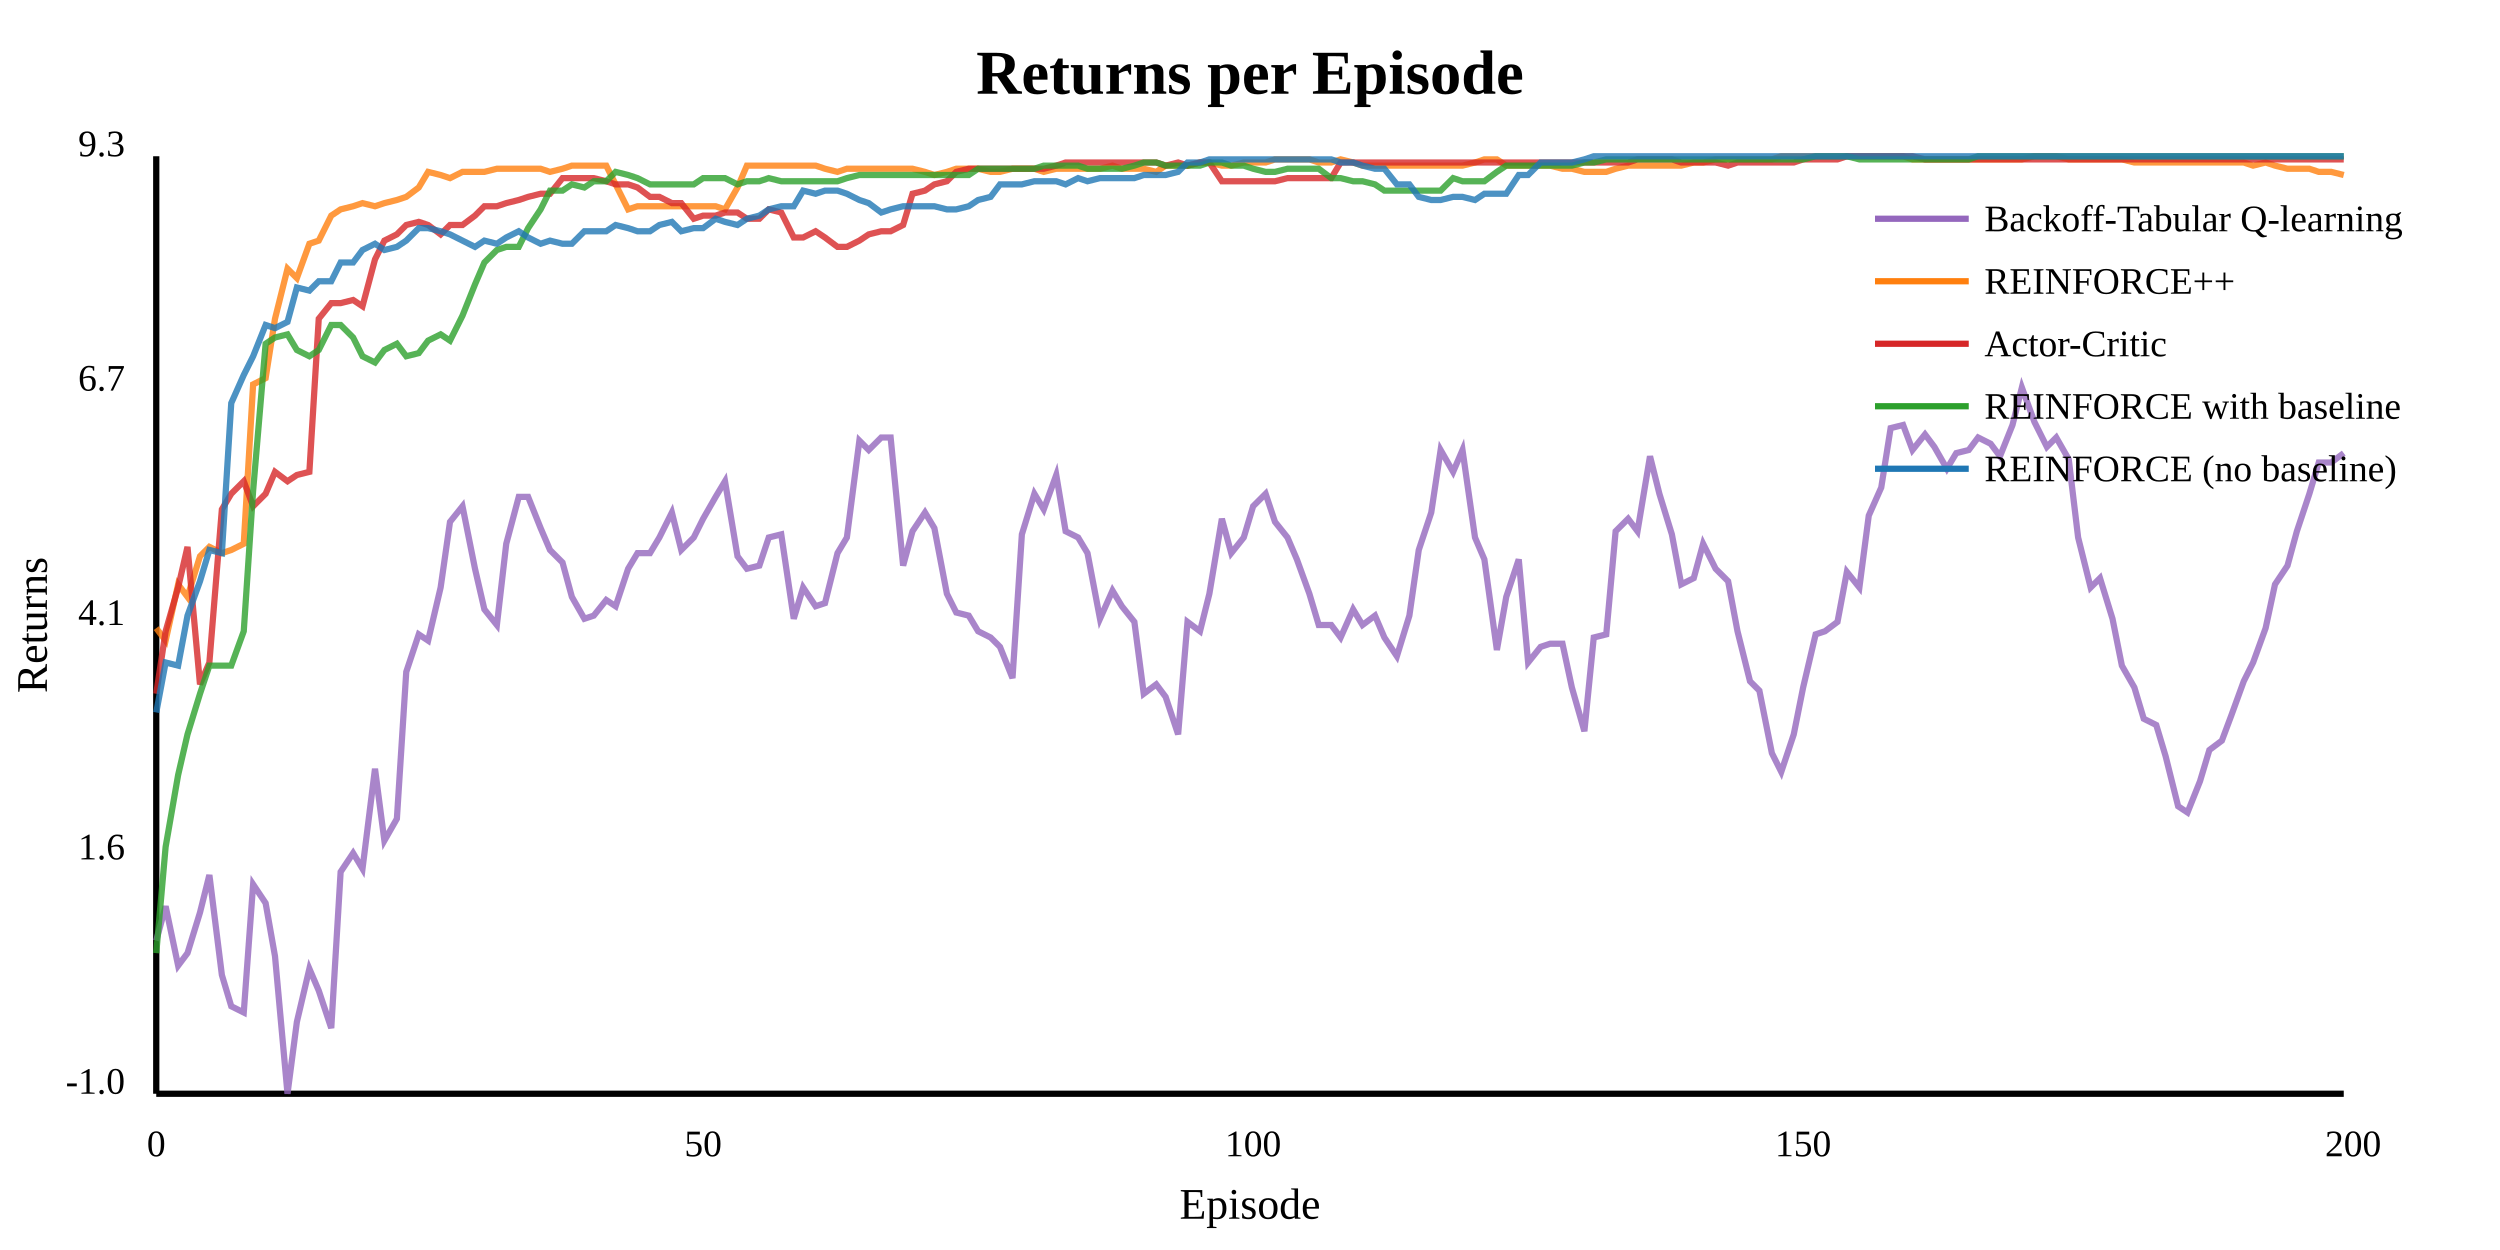
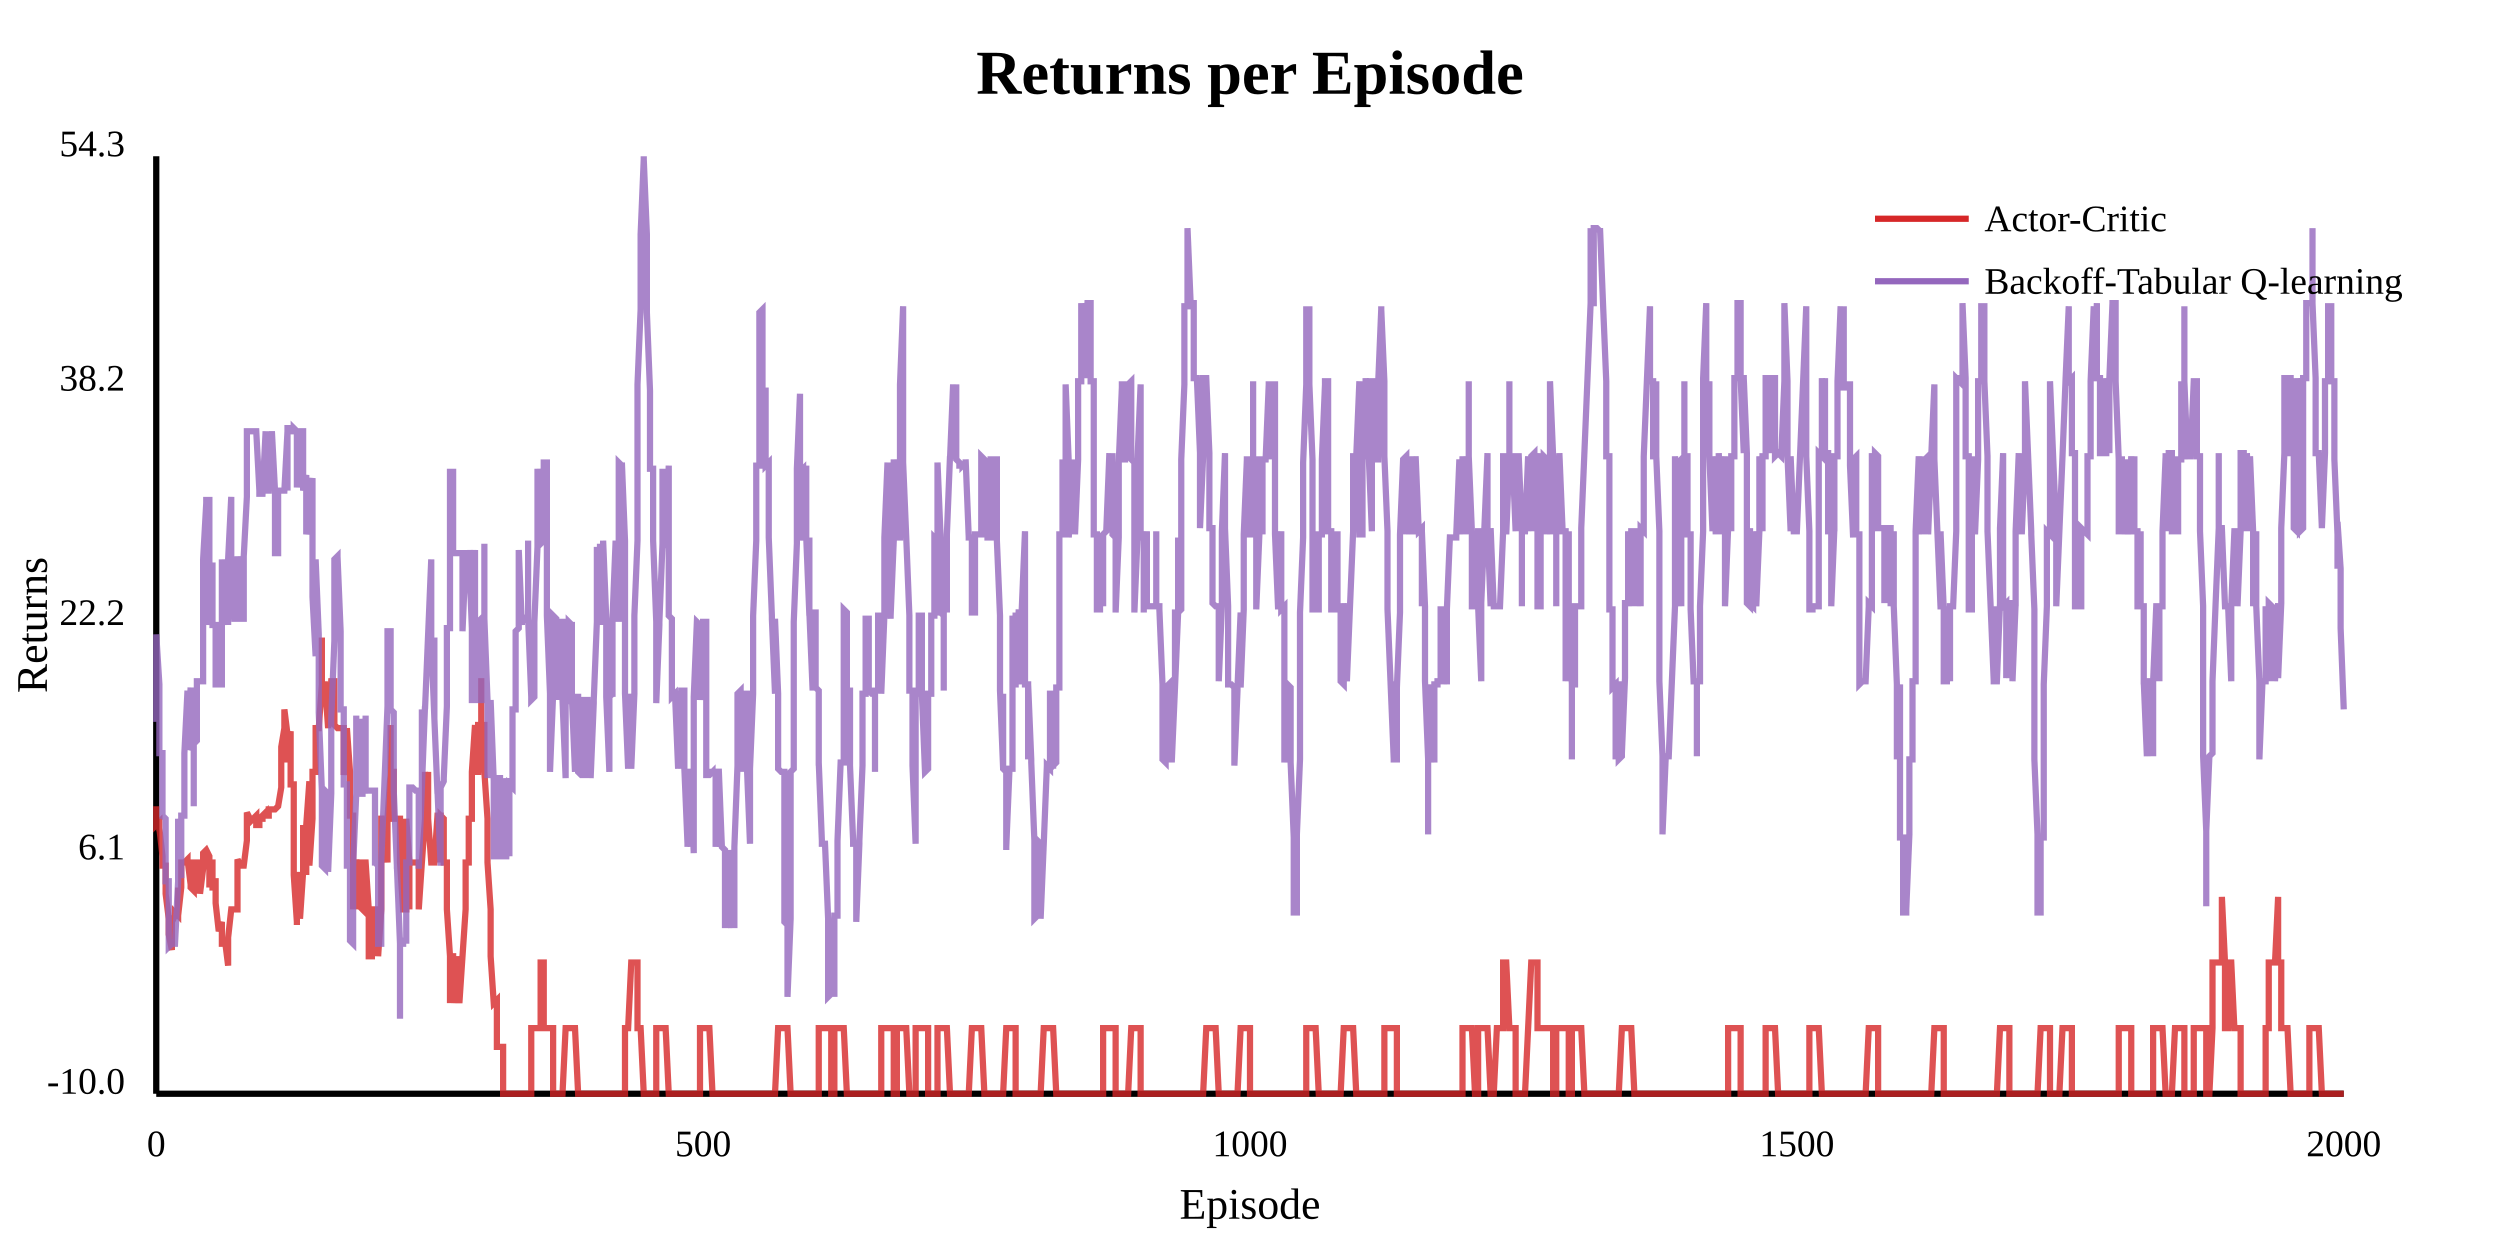
<svg xmlns="http://www.w3.org/2000/svg" width="800" height="400">
  <rect width="800" height="400" fill="white" />
  <line x1="50" y1="350" x2="750" y2="350" stroke="black" stroke-width="2" />
  <line x1="50" y1="50" x2="50" y2="350" stroke="black" stroke-width="2" />
  <text x="400" y="30" text-anchor="middle" font-size="20" font-weight="bold">Returns per Episode</text>
  <text x="400" y="390" text-anchor="middle" font-size="14">Episode</text>
  <text x="15" y="200" text-anchor="middle" font-size="14" transform="rotate(-90 15 200)">Returns</text>
  <text x="50" y="370" text-anchor="middle" font-size="12">0</text>
-   <text x="40" y="350" text-anchor="end" font-size="12">-1.0</text>
-   <text x="225" y="370" text-anchor="middle" font-size="12">50</text>
-   <text x="40" y="275" text-anchor="end" font-size="12">1.6</text>
-   <text x="401" y="370" text-anchor="middle" font-size="12">100</text>
-   <text x="40" y="200" text-anchor="end" font-size="12">4.1</text>
-   <text x="577" y="370" text-anchor="middle" font-size="12">150</text>
-   <text x="40" y="125" text-anchor="end" font-size="12">6.7</text>
-   <text x="753" y="370" text-anchor="middle" font-size="12">200</text>
-   <text x="40" y="50" text-anchor="end" font-size="12">9.3</text>
-   <polyline points="50,301 53,290 57,309 60,305 64,292 67,280 71,312 74,322 78,324 81,283 85,289 88,306 92,350 95,327 99,310 102,317 106,329 109,279 113,273 116,278 120,246 123,269 127,262 130,215 134,203 137,205 141,188 144,167 148,162 152,182 155,195 159,200 162,174 166,159 169,159 173,169 176,176 180,180 183,191 187,198 190,197 194,192 197,194 201,182 204,177 208,177 211,172 215,164 218,176 222,172 225,166 229,159 232,154 236,178 239,182 243,181 246,172 250,171 254,198 257,188 261,194 264,193 268,177 271,172 275,141 278,144 282,140 285,140 289,181 292,170 296,164 299,169 303,190 306,196 310,197 313,202 317,204 320,207 324,217 327,171 331,158 334,163 338,152 341,170 345,172 348,177 352,198 356,189 359,194 363,199 366,222 370,219 373,223 377,235 380,199 384,202 387,190 391,166 394,177 398,172 401,162 405,158 408,167 412,172 415,179 419,190 422,200 426,200 429,204 433,195 436,200 440,197 443,204 447,210 451,197 454,176 458,164 461,144 465,151 468,144 472,172 475,179 479,208 482,191 486,179 489,212 493,207 496,206 500,206 503,220 507,234 510,204 514,203 517,170 521,166 524,170 528,146 531,158 535,171 538,187 542,185 545,174 549,182 553,186 556,202 560,218 563,221 567,241 570,247 574,235 577,220 581,203 584,202 588,199 591,183 595,188 598,165 602,156 605,137 609,136 612,144 616,139 619,143 623,150 626,145 630,144 633,140 637,142 640,146 644,136 647,124 651,135 655,143 658,140 662,147 665,172 669,188 672,185 676,198 679,213 683,220 686,230 690,232 693,242 697,258 700,260 704,250 707,240 711,237 714,229 718,218 721,212 725,201 728,187 732,181 735,170 739,158 742,148 746,148 750,145" fill="none" stroke="#9467bd" stroke-width="2" opacity="0.8" />
-   <polyline points="50,201 53,205 57,187 60,191 64,178 67,175 71,177 74,176 78,174 81,123 85,121 88,102 92,86 95,89 99,78 102,77 106,69 109,67 113,66 116,65 120,66 123,65 127,64 130,63 134,60 137,55 141,56 144,57 148,55 152,55 155,55 159,54 162,54 166,54 169,54 173,54 176,55 180,54 183,53 187,53 190,53 194,53 197,59 201,67 204,66 208,66 211,66 215,66 218,66 222,66 225,66 229,66 232,67 236,60 239,53 243,53 246,53 250,53 254,53 257,53 261,53 264,54 268,55 271,54 275,54 278,54 282,54 285,54 289,54 292,54 296,55 299,56 303,55 306,54 310,54 313,54 317,55 320,55 324,54 327,54 331,54 334,55 338,54 341,54 345,54 348,54 352,54 356,53 359,54 363,54 366,54 370,55 373,53 377,53 380,53 384,52 387,52 391,53 394,53 398,52 401,52 405,52 408,51 412,51 415,51 419,51 422,52 426,52 429,51 433,52 436,53 440,53 443,53 447,53 451,53 454,53 458,53 461,53 465,53 468,53 472,52 475,51 479,51 482,53 486,53 489,53 493,53 496,53 500,54 503,54 507,55 510,55 514,55 517,54 521,53 524,53 528,53 531,53 535,53 538,53 542,52 545,52 549,51 553,51 556,51 560,51 563,51 567,51 570,50 574,50 577,50 581,50 584,50 588,50 591,50 595,50 598,50 602,50 605,50 609,50 612,51 616,51 619,51 623,51 626,51 630,51 633,51 637,51 640,51 644,51 647,51 651,50 655,50 658,50 662,51 665,51 669,51 672,51 676,51 679,51 683,52 686,52 690,52 693,52 697,52 700,52 704,52 707,52 711,52 714,52 718,52 721,53 725,52 728,53 732,54 735,54 739,54 742,55 746,55 750,56" fill="none" stroke="#ff7f0e" stroke-width="2" opacity="0.8" />
-   <polyline points="50,222 53,202 57,188 60,175 64,219 67,212 71,163 74,158 78,154 81,162 85,158 88,151 92,154 95,152 99,151 102,102 106,97 109,97 113,96 116,98 120,83 123,77 127,75 130,72 134,71 137,72 141,75 144,72 148,72 152,69 155,66 159,66 162,65 166,64 169,63 173,62 176,62 180,57 183,57 187,57 190,57 194,58 197,59 201,59 204,60 208,63 211,63 215,65 218,65 222,70 225,69 229,69 232,68 236,68 239,70 243,70 246,67 250,68 254,76 257,76 261,74 264,76 268,79 271,79 275,77 278,75 282,74 285,74 289,72 292,62 296,61 299,59 303,58 306,55 310,54 313,54 317,54 320,54 324,54 327,54 331,54 334,54 338,53 341,52 345,52 348,52 352,52 356,52 359,52 363,52 366,52 370,52 373,53 377,52 380,53 384,52 387,52 391,58 394,58 398,58 401,58 405,58 408,58 412,57 415,57 419,57 422,57 426,57 429,52 433,52 436,52 440,52 443,52 447,52 451,52 454,52 458,52 461,52 465,52 468,52 472,52 475,52 479,52 482,52 486,52 489,52 493,52 496,52 500,52 503,52 507,52 510,52 514,52 517,52 521,52 524,51 528,51 531,51 535,51 538,52 542,52 545,52 549,52 553,53 556,52 560,52 563,52 567,52 570,52 574,52 577,51 581,51 584,51 588,51 591,50 595,50 598,50 602,50 605,50 609,50 612,50 616,51 619,51 623,51 626,51 630,51 633,51 637,51 640,51 644,51 647,51 651,51 655,51 658,51 662,51 665,51 669,51 672,51 676,51 679,51 683,51 686,51 690,51 693,51 697,51 700,51 704,51 707,51 711,51 714,51 718,51 721,51 725,51 728,51 732,51 735,51 739,51 742,51 746,51 750,51" fill="none" stroke="#d62728" stroke-width="2" opacity="0.8" />
-   <polyline points="50,305 53,271 57,248 60,235 64,222 67,213 71,213 74,213 78,202 81,157 85,110 88,108 92,107 95,112 99,114 102,112 106,104 109,104 113,108 116,114 120,116 123,112 127,110 130,114 134,113 137,109 141,107 144,109 148,101 152,91 155,84 159,80 162,79 166,79 169,73 173,67 176,61 180,61 183,59 187,60 190,58 194,58 197,55 201,56 204,57 208,59 211,59 215,59 218,59 222,59 225,57 229,57 232,57 236,59 239,58 243,58 246,57 250,58 254,58 257,58 261,58 264,58 268,58 271,57 275,56 278,56 282,56 285,56 289,56 292,56 296,56 299,56 303,56 306,56 310,56 313,54 317,54 320,54 324,54 327,54 331,54 334,53 338,53 341,53 345,53 348,54 352,54 356,54 359,54 363,53 366,52 370,52 373,53 377,53 380,53 384,53 387,52 391,52 394,53 398,53 401,54 405,55 408,55 412,54 415,54 419,54 422,54 426,57 429,57 433,58 436,58 440,59 443,61 447,61 451,61 454,61 458,61 461,61 465,57 468,58 472,58 475,58 479,55 482,53 486,53 489,53 493,53 496,53 500,53 503,53 507,52 510,52 514,51 517,51 521,51 524,51 528,51 531,51 535,51 538,51 542,51 545,51 549,51 553,51 556,51 560,51 563,51 567,51 570,51 574,51 577,51 581,50 584,50 588,50 591,50 595,51 598,51 602,51 605,51 609,51 612,51 616,51 619,51 623,51 626,51 630,51 633,50 637,50 640,50 644,50 647,50 651,50 655,50 658,50 662,50 665,50 669,50 672,50 676,50 679,50 683,50 686,50 690,50 693,50 697,50 700,50 704,50 707,50 711,50 714,50 718,50 721,50 725,50 728,50 732,50 735,50 739,50 742,50 746,50 750,50" fill="none" stroke="#2ca02c" stroke-width="2" opacity="0.8" />
-   <polyline points="50,228 53,212 57,213 60,197 64,186 67,176 71,177 74,129 78,120 81,114 85,104 88,105 92,103 95,92 99,93 102,90 106,90 109,84 113,84 116,80 120,78 123,80 127,79 130,77 134,73 137,73 141,74 144,75 148,77 152,79 155,77 159,78 162,76 166,74 169,76 173,78 176,77 180,78 183,78 187,74 190,74 194,74 197,72 201,73 204,74 208,74 211,72 215,71 218,74 222,73 225,73 229,70 232,71 236,72 239,70 243,69 246,67 250,66 254,66 257,61 261,62 264,61 268,61 271,62 275,64 278,65 282,68 285,67 289,66 292,66 296,66 299,66 303,67 306,67 310,66 313,64 317,63 320,59 324,59 327,59 331,58 334,58 338,58 341,59 345,57 348,58 352,57 356,57 359,57 363,57 366,56 370,56 373,56 377,55 380,52 384,52 387,51 391,51 394,51 398,51 401,51 405,51 408,51 412,51 415,51 419,51 422,51 426,51 429,52 433,52 436,53 440,54 443,54 447,59 451,59 454,63 458,64 461,64 465,63 468,63 472,64 475,62 479,62 482,62 486,56 489,56 493,52 496,52 500,52 503,52 507,51 510,50 514,50 517,50 521,50 524,50 528,50 531,50 535,50 538,50 542,50 545,50 549,50 553,50 556,50 560,50 563,50 567,50 570,50 574,50 577,50 581,50 584,50 588,50 591,50 595,50 598,50 602,50 605,50 609,50 612,50 616,50 619,50 623,50 626,50 630,50 633,50 637,50 640,50 644,50 647,50 651,50 655,50 658,50 662,50 665,50 669,50 672,50 676,50 679,50 683,50 686,50 690,50 693,50 697,50 700,50 704,50 707,50 711,50 714,50 718,50 721,50 725,50 728,50 732,50 735,50 739,50 742,50 746,50 750,50" fill="none" stroke="#1f77b4" stroke-width="2" opacity="0.8" />
-   <line x1="600" y1="70" x2="630" y2="70" stroke="#9467bd" stroke-width="2" />
-   <text x="635" y="74" font-size="12">Backoff-Tabular Q-learning</text>
-   <line x1="600" y1="90" x2="630" y2="90" stroke="#ff7f0e" stroke-width="2" />
-   <text x="635" y="94" font-size="12">REINFORCE++</text>
-   <line x1="600" y1="110" x2="630" y2="110" stroke="#d62728" stroke-width="2" />
-   <text x="635" y="114" font-size="12">Actor-Critic</text>
-   <line x1="600" y1="130" x2="630" y2="130" stroke="#2ca02c" stroke-width="2" />
-   <text x="635" y="134" font-size="12">REINFORCE with baseline</text>
-   <line x1="600" y1="150" x2="630" y2="150" stroke="#1f77b4" stroke-width="2" />
-   <text x="635" y="154" font-size="12">REINFORCE (no baseline)</text>
+   <text x="40" y="350" text-anchor="end" font-size="12">-10.0</text>
+   <text x="225" y="370" text-anchor="middle" font-size="12">500</text>
+   <text x="40" y="275" text-anchor="end" font-size="12">6.1</text>
+   <text x="400" y="370" text-anchor="middle" font-size="12">1000</text>
+   <text x="40" y="200" text-anchor="end" font-size="12">22.2</text>
+   <text x="575" y="370" text-anchor="middle" font-size="12">1500</text>
+   <text x="40" y="125" text-anchor="end" font-size="12">38.2</text>
+   <text x="750" y="370" text-anchor="middle" font-size="12">2000</text>
+   <text x="40" y="50" text-anchor="end" font-size="12">54.3</text>
+   <polyline points="50,259 50,258 50,264 51,263 51,266 51,265 52,274 52,277 52,277 53,277 53,286 53,286 54,294 54,299 54,299 55,304 55,304 55,295 56,293 56,292 57,293 57,284 57,293 58,284 58,276 58,276 59,276 59,276 59,276 60,275 60,276 60,275 61,283 61,275 61,284 62,285 62,285 62,276 63,276 63,277 64,278 64,278 64,286 65,278 65,278 65,273 66,272 66,272 66,272 67,274 67,276 67,283 68,283 68,275 68,284 69,284 69,281 69,289 70,298 70,298 71,295 71,302 71,302 72,302 72,301 72,301 73,309 73,308 73,300 74,291 74,291 74,291 75,291 75,291 75,291 76,291 76,284 76,275 77,277 77,277 78,277 78,277 78,277 79,269 79,260 79,260 80,262 80,261 80,262 81,262 81,261 81,262 82,261 82,261 82,264 83,264 83,263 83,262 84,262 84,261 85,260 85,261 85,261 86,261 86,261 86,259 87,259 87,259 87,259 88,259 88,259 88,259 89,258 89,258 89,258 90,252 90,246 90,239 91,233 91,227 92,235 92,244 92,241 93,234 93,243 93,251 94,251 94,265 94,280 95,295 95,296 95,282 96,282 96,279 96,294 97,279 97,264 97,279 98,279 98,264 99,250 99,263 99,277 100,262 100,262 100,247 101,247 101,247 101,233 102,233 102,233 102,233 103,219 103,204 103,219 104,219 104,219 104,219 105,233 105,233 106,218 106,218 106,218 107,218 107,232 107,232 108,233 108,233 108,233 109,233 109,233 109,233 110,233 110,234 110,248 111,234 111,234 111,233 112,247 112,261 113,261 113,275 113,290 114,290 114,290 114,275 115,290 115,275 115,290 116,291 116,276 116,276 117,276 117,276 117,276 118,291 118,306 118,306 119,306 119,291 120,291 120,291 120,291 121,291 121,291 121,306 122,291 122,276 122,261 123,276 123,276 123,262 124,276 124,276 124,262 125,247 125,232 125,247 126,247 126,262 127,262 127,262 127,262 128,262 128,262 128,276 129,291 129,291 129,291 130,291 130,276 130,262 131,276 131,291 131,276 132,276 132,276 132,276 133,276 133,276 134,276 134,276 134,291 135,276 135,276 135,276 136,262 136,262 136,247 137,262 137,247 137,262 138,276 138,276 138,276 139,276 139,276 139,276 140,261 140,261 141,261 141,276 141,261 142,262 142,262 142,276 143,276 143,276 143,291 144,306 144,321 144,306 145,306 145,321 145,321 146,306 146,306 146,306 147,321 147,321 148,306 148,306 148,306 149,291 149,276 149,276 150,276 150,276 150,262 151,262 151,247 151,247 152,232 152,247 152,247 153,247 153,232 154,232 154,217 154,232 155,232 155,247 155,247 156,262 156,262 156,276 157,291 157,291 157,306 158,321 158,321 158,321 159,320 159,335 159,335 160,335 160,335 161,335 161,350 161,350 162,350 162,350 162,350 163,350 163,350 163,350 164,350 164,350 164,350 165,350 165,350 165,350 166,350 166,350 166,350 167,350 167,350 168,350 168,350 168,350 169,350 169,350 169,350 170,350 170,350 170,329 171,329 171,329 171,329 172,329 172,329 172,329 173,329 173,329 173,308 174,308 174,329 175,329 175,329 175,329 176,329 176,329 176,329 177,329 177,329 177,350 178,350 178,350 178,350 179,350 179,350 179,350 180,350 180,350 180,350 181,329 181,329 182,329 182,329 182,329 183,329 183,329 183,329 184,329 184,329 184,329 185,350 185,350 185,350 186,350 186,350 186,350 187,350 187,350 187,350 188,350 188,350 189,350 189,350 189,350 190,350 190,350 190,350 191,350 191,350 191,350 192,350 192,350 192,350 193,350 193,350 193,350 194,350 194,350 194,350 195,350 195,350 196,350 196,350 196,350 197,350 197,350 197,350 198,350 198,350 198,350 199,350 199,350 199,350 200,350 200,350 200,329 201,329 201,329 201,329 202,308 202,308 203,308 203,308 203,308 204,308 204,308 204,329 205,329 205,329 205,329 206,350 206,350 206,350 207,350 207,350 207,350 208,350 208,350 208,350 209,350 209,350 210,350 210,329 210,329 211,329 211,329 211,329 212,329 212,329 212,329 213,329 213,329 213,329 214,350 214,350 214,350 215,350 215,350 215,350 216,350 216,350 217,350 217,350 217,350 218,350 218,350 218,350 219,350 219,350 219,350 220,350 220,350 220,350 221,350 221,350 221,350 222,350 222,350 222,350 223,350 223,350 224,350 224,329 224,329 225,329 225,329 225,329 226,329 226,329 226,329 227,329 227,329 227,329 228,350 228,350 228,350 229,350 229,350 229,350 230,350 230,350 231,350 231,350 231,350 232,350 232,350 232,350 233,350 233,350 233,350 234,350 234,350 234,350 235,350 235,350 235,350 236,350 236,350 236,350 237,350 237,350 238,350 238,350 238,350 239,350 239,350 239,350 240,350 240,350 240,350 241,350 241,350 241,350 242,350 242,350 242,350 243,350 243,350 243,350 244,350 244,350 245,350 245,350 245,350 246,350 246,350 246,350 247,350 247,350 247,350 248,350 248,350 248,350 249,329 249,329 249,329 250,329 250,329 251,329 251,329 251,329 252,329 252,329 252,329 253,350 253,350 253,350 254,350 254,350 254,350 255,350 255,350 255,350 256,350 256,350 256,350 257,350 257,350 258,350 258,350 258,350 259,350 259,350 259,350 260,350 260,350 260,350 261,350 261,350 261,350 262,350 262,329 262,329 263,329 263,329 263,329 264,329 264,329 265,329 265,329 265,329 266,329 266,350 266,350 267,350 267,329 267,329 268,329 268,329 268,329 269,329 269,329 269,329 270,329 270,329 270,329 271,350 271,350 272,350 272,350 272,350 273,350 273,350 273,350 274,350 274,350 274,350 275,350 275,350 275,350 276,350 276,350 276,350 277,350 277,350 277,350 278,350 278,350 279,350 279,350 279,350 280,350 280,350 280,350 281,350 281,350 281,350 282,350 282,350 282,329 283,329 283,329 283,329 284,329 284,329 284,329 285,329 285,329 286,329 286,329 286,350 287,350 287,329 287,329 288,329 288,329 288,329 289,329 289,329 289,329 290,329 290,329 290,329 291,350 291,350 291,350 292,350 292,350 293,350 293,350 293,329 294,329 294,329 294,329 295,329 295,329 295,329 296,329 296,329 296,329 297,329 297,350 297,350 298,350 298,350 298,350 299,350 299,350 300,350 300,329 300,329 301,329 301,329 301,329 302,329 302,329 302,329 303,329 303,329 303,329 304,350 304,350 304,350 305,350 305,350 305,350 306,350 306,350 307,350 307,350 307,350 308,350 308,350 308,350 309,350 309,350 309,350 310,350 310,350 310,350 311,329 311,329 311,329 312,329 312,329 312,329 313,329 313,329 314,329 314,329 314,329 315,350 315,350 315,350 316,350 316,350 316,350 317,350 317,350 317,350 318,350 318,350 318,350 319,350 319,350 319,350 320,350 320,350 321,350 321,350 321,350 322,329 322,329 322,329 323,329 323,329 323,329 324,329 324,329 324,329 325,329 325,329 325,350 326,350 326,350 326,350 327,350 327,350 328,350 328,350 328,350 329,350 329,350 329,350 330,350 330,350 330,350 331,350 331,350 331,350 332,350 332,350 332,350 333,350 333,350 333,350 334,329 334,329 335,329 335,329 335,329 336,329 336,329 336,329 337,329 337,329 337,329 338,350 338,350 338,350 339,350 339,350 339,350 340,350 340,350 340,350 341,350 341,350 342,350 342,350 342,350 343,350 343,350 343,350 344,350 344,350 344,350 345,350 345,350 345,350 346,350 346,350 346,350 347,350 347,350 347,350 348,350 348,350 349,350 349,350 349,350 350,350 350,350 350,350 351,350 351,350 351,350 352,350 352,350 352,350 353,350 353,350 353,329 354,329 354,329 355,329 355,329 355,329 356,329 356,329 356,329 357,329 357,329 357,350 358,350 358,350 358,350 359,350 359,350 359,350 360,350 360,350 360,350 361,350 361,350 362,329 362,329 362,329 363,329 363,329 363,329 364,329 364,329 364,329 365,329 365,329 365,350 366,350 366,350 366,350 367,350 367,350 367,350 368,350 368,350 369,350 369,350 369,350 370,350 370,350 370,350 371,350 371,350 371,350 372,350 372,350 372,350 373,350 373,350 373,350 374,350 374,350 374,350 375,350 375,350 376,350 376,350 376,350 377,350 377,350 377,350 378,350 378,350 378,350 379,350 379,350 379,350 380,350 380,350 380,350 381,350 381,350 381,350 382,350 382,350 383,350 383,350 383,350 384,350 384,350 384,350 385,350 385,350 385,350 386,329 386,329 386,329 387,329 387,329 387,329 388,329 388,329 388,329 389,329 389,329 390,350 390,350 390,350 391,350 391,350 391,350 392,350 392,350 392,350 393,350 393,350 393,350 394,350 394,350 394,350 395,350 395,350 395,350 396,350 396,350 397,329 397,329 397,329 398,329 398,329 398,329 399,329 399,329 399,329 400,329 400,329 400,350 401,350 401,350 401,350 402,350 402,350 402,350 403,350 403,350 404,350 404,350 404,350 405,350 405,350 405,350 406,350 406,350 406,350 407,350 407,350 407,350 408,350 408,350 408,350 409,350 409,350 409,350 410,350 410,350 411,350 411,350 411,350 412,350 412,350 412,350 413,350 413,350 413,350 414,350 414,350 414,350 415,350 415,350 415,350 416,350 416,350 416,350 417,350 417,350 418,350 418,329 418,329 419,329 419,329 419,329 420,329 420,329 420,329 421,329 421,329 421,329 422,350 422,350 422,350 423,350 423,350 423,350 424,350 424,350 425,350 425,350 425,350 426,350 426,350 426,350 427,350 427,350 427,350 428,350 428,350 428,350 429,350 429,350 429,350 430,329 430,329 430,329 431,329 431,329 432,329 432,329 432,329 433,329 433,329 433,329 434,350 434,350 434,350 435,350 435,350 435,350 436,350 436,350 436,350 437,350 437,350 437,350 438,350 438,350 439,350 439,350 439,350 440,350 440,350 440,350 441,350 441,350 441,350 442,350 442,350 442,350 443,350 443,329 443,329 444,329 444,329 444,329 445,329 445,329 446,329 446,329 446,329 447,329 447,350 447,350 448,350 448,350 448,350 449,350 449,350 449,350 450,350 450,350 450,350 451,350 451,350 452,350 452,350 452,350 453,350 453,350 453,350 454,350 454,350 454,350 455,350 455,350 455,350 456,350 456,350 456,350 457,350 457,350 457,350 458,350 458,350 459,350 459,350 459,350 460,350 460,350 460,350 461,350 461,350 461,350 462,350 462,350 462,350 463,350 463,350 463,350 464,350 464,350 464,350 465,350 465,350 466,350 466,350 466,350 467,350 467,350 467,350 468,350 468,329 468,329 469,329 469,329 469,329 470,329 470,329 470,329 471,329 471,329 471,329 472,350 472,350 473,350 473,329 473,329 474,329 474,329 474,329 475,329 475,329 475,329 476,329 476,329 476,329 477,350 477,350 477,350 478,350 478,350 478,350 479,329 479,329 480,329 480,329 480,329 481,329 481,329 481,308 482,308 482,308 482,308 483,329 483,329 483,329 484,329 484,329 484,329 485,329 485,350 485,350 486,350 486,350 487,350 487,350 487,350 488,350 488,350 488,350 489,329 489,329 489,329 490,308 490,308 490,308 491,308 491,308 491,308 492,308 492,308 492,329 493,329 493,329 494,329 494,329 494,329 495,329 495,329 495,329 496,329 496,329 496,329 497,329 497,329 497,350 498,350 498,329 498,329 499,329 499,329 499,329 500,329 500,329 501,329 501,329 501,329 502,329 502,350 502,350 503,350 503,329 503,329 504,329 504,329 504,329 505,329 505,329 505,329 506,329 506,329 506,329 507,350 507,350 508,350 508,350 508,350 509,350 509,350 509,350 510,350 510,350 510,350 511,350 511,350 511,350 512,350 512,350 512,350 513,350 513,350 513,350 514,350 514,350 515,350 515,350 515,350 516,350 516,350 516,350 517,350 517,350 517,350 518,350 518,350 518,350 519,329 519,329 519,329 520,329 520,329 520,329 521,329 521,329 522,329 522,329 522,329 523,350 523,350 523,350 524,350 524,350 524,350 525,350 525,350 525,350 526,350 526,350 526,350 527,350 527,350 527,350 528,350 528,350 529,350 529,350 529,350 530,350 530,350 530,350 531,350 531,350 531,350 532,350 532,350 532,350 533,350 533,350 533,350 534,350 534,350 534,350 535,350 535,350 536,350 536,350 536,350 537,350 537,350 537,350 538,350 538,350 538,350 539,350 539,350 539,350 540,350 540,350 540,350 541,350 541,350 541,350 542,350 542,350 543,350 543,350 543,350 544,350 544,350 544,350 545,350 545,350 545,350 546,350 546,350 546,350 547,350 547,350 547,350 548,350 548,350 548,350 549,350 549,350 550,350 550,350 550,350 551,350 551,350 551,350 552,350 552,350 552,350 553,350 553,329 553,329 554,329 554,329 554,329 555,329 555,329 556,329 556,329 556,329 557,329 557,350 557,350 558,350 558,350 558,350 559,350 559,350 559,350 560,350 560,350 560,350 561,350 561,350 561,350 562,350 562,350 563,350 563,350 563,350 564,350 564,350 564,350 565,350 565,329 565,329 566,329 566,329 566,329 567,329 567,329 567,329 568,329 568,329 568,329 569,350 569,350 570,350 570,350 570,350 571,350 571,350 571,350 572,350 572,350 572,350 573,350 573,350 573,350 574,350 574,350 574,350 575,350 575,350 575,350 576,350 576,350 577,350 577,350 577,350 578,350 578,350 578,350 579,350 579,329 579,329 580,329 580,329 580,329 581,329 581,329 581,329 582,329 582,329 582,329 583,350 583,350 584,350 584,350 584,350 585,350 585,350 585,350 586,350 586,350 586,350 587,350 587,350 587,350 588,350 588,350 588,350 589,350 589,350 589,350 590,350 590,350 591,350 591,350 591,350 592,350 592,350 592,350 593,350 593,350 593,350 594,350 594,350 594,350 595,350 595,350 595,350 596,350 596,350 596,350 597,350 597,350 598,329 598,329 598,329 599,329 599,329 599,329 600,329 600,329 600,329 601,329 601,329 601,350 602,350 602,350 602,350 603,350 603,350 603,350 604,350 604,350 605,350 605,350 605,350 606,350 606,350 606,350 607,350 607,350 607,350 608,350 608,350 608,350 609,350 609,350 609,350 610,350 610,350 610,350 611,350 611,350 612,350 612,350 612,350 613,350 613,350 613,350 614,350 614,350 614,350 615,350 615,350 615,350 616,350 616,350 616,350 617,350 617,350 617,350 618,350 618,350 619,329 619,329 619,329 620,329 620,329 620,329 621,329 621,329 621,329 622,329 622,329 622,350 623,350 623,350 623,350 624,350 624,350 624,350 625,350 625,350 626,350 626,350 626,350 627,350 627,350 627,350 628,350 628,350 628,350 629,350 629,350 629,350 630,350 630,350 630,350 631,350 631,350 631,350 632,350 632,350 633,350 633,350 633,350 634,350 634,350 634,350 635,350 635,350 635,350 636,350 636,350 636,350 637,350 637,350 637,350 638,350 638,350 638,350 639,350 639,350 640,329 640,329 640,329 641,329 641,329 641,329 642,329 642,329 642,329 643,329 643,329 643,350 644,350 644,350 644,350 645,350 645,350 645,350 646,350 646,350 647,350 647,350 647,350 648,350 648,350 648,350 649,350 649,350 649,350 650,350 650,350 650,350 651,350 651,350 651,350 652,350 652,350 653,329 653,329 653,329 654,329 654,329 654,329 655,329 655,329 655,329 656,329 656,329 656,350 657,350 657,350 657,350 658,350 658,350 658,350 659,350 659,350 660,329 660,329 660,329 661,329 661,329 661,329 662,329 662,329 662,329 663,329 663,329 663,350 664,350 664,350 664,350 665,350 665,350 665,350 666,350 666,350 667,350 667,350 667,350 668,350 668,350 668,350 669,350 669,350 669,350 670,350 670,350 670,350 671,350 671,350 671,350 672,350 672,350 672,350 673,350 673,350 674,350 674,350 674,350 675,350 675,350 675,350 676,350 676,350 676,350 677,350 677,350 677,350 678,350 678,350 678,329 679,329 679,329 679,329 680,329 680,329 681,329 681,329 681,329 682,329 682,329 682,350 683,350 683,350 683,350 684,350 684,350 684,350 685,350 685,350 685,350 686,350 686,350 686,350 687,350 687,350 688,350 688,350 688,350 689,350 689,329 689,329 690,329 690,329 690,329 691,329 691,329 691,329 692,329 692,329 692,329 693,350 693,350 693,350 694,350 694,350 695,350 695,350 695,350 696,329 696,329 696,329 697,329 697,329 697,329 698,329 698,329 698,329 699,329 699,329 699,350 700,350 700,350 700,350 701,350 701,350 702,350 702,350 702,329 703,329 703,329 703,329 704,329 704,329 704,329 705,329 705,329 705,329 706,329 706,350 706,350 707,350 707,350 707,350 708,329 708,308 709,308 709,308 709,308 710,308 710,308 710,308 711,308 711,287 711,287 712,308 712,329 712,329 713,329 713,308 713,308 714,308 714,308 714,308 715,329 715,329 716,329 716,329 716,329 717,329 717,350 717,350 718,350 718,350 718,350 719,350 719,350 719,350 720,350 720,350 720,350 721,350 721,350 721,350 722,350 722,350 723,350 723,350 723,350 724,350 724,350 724,350 725,350 725,350 725,329 726,329 726,329 726,308 727,308 727,308 727,308 728,308 728,308 728,308 729,287 729,308 730,308 730,308 730,329 731,329 731,329 731,329 732,329 732,329 732,329 733,350 733,350 733,350 734,350 734,350 734,350 735,350 735,350 735,350 736,350 736,350 737,350 737,350 737,350 738,350 738,350 738,350 739,350 739,329 739,329 740,329 740,329 740,329 741,329 741,329 741,329 742,329 742,329 742,329 743,350 743,350 744,350 744,350 744,350 745,350 745,350 745,350 746,350 746,350 746,350 747,350 747,350 747,350 748,350 748,350 748,350 749,350 749,350 750,350" fill="none" stroke="#d62728" stroke-width="2" opacity="0.8" />
+   <polyline points="50,231 50,214 50,203 51,219 51,231 51,241 52,241 52,262 52,261 53,262 53,283 53,282 54,282 54,303 54,303 55,302 55,303 55,302 56,302 56,302 57,282 57,281 57,262 58,281 58,281 58,261 59,261 59,241 59,241 60,221 60,240 60,240 61,220 61,239 61,240 62,238 62,258 62,238 63,237 63,218 64,218 64,218 64,218 65,218 65,199 65,179 66,161 66,161 66,160 67,160 67,180 67,200 68,180 68,180 68,200 69,200 69,219 69,219 70,219 70,219 71,219 71,199 71,179 72,200 72,199 72,199 73,199 73,179 73,179 74,159 74,159 74,178 75,198 75,198 75,198 76,198 76,178 76,178 77,198 77,198 78,198 78,198 78,178 79,159 79,158 79,138 80,138 80,138 80,138 81,138 81,138 81,138 82,138 82,138 82,138 83,157 83,158 83,158 84,158 84,158 85,138 85,138 85,157 86,157 86,157 86,157 87,138 87,138 87,138 88,157 88,158 88,177 89,177 89,157 89,157 90,157 90,157 90,157 91,157 91,157 92,138 92,157 92,137 93,137 93,138 93,138 94,138 94,138 94,137 95,138 95,137 95,156 96,138 96,138 96,138 97,138 97,138 97,157 98,152 98,171 99,164 99,159 99,159 100,153 100,172 100,191 101,210 101,204 101,179 102,203 102,203 102,228 103,253 103,253 103,277 104,278 104,253 104,253 105,254 105,279 106,254 106,254 106,230 107,205 107,205 107,179 108,178 108,203 108,178 109,202 109,202 109,227 110,227 110,251 110,251 111,251 111,277 111,277 112,277 112,301 113,302 113,277 113,277 114,254 114,229 114,254 115,254 115,254 115,254 116,254 116,230 116,230 117,254 117,229 117,253 118,253 118,253 118,253 119,253 119,253 120,253 120,277 120,276 121,277 121,302 121,302 122,302 122,301 122,276 123,251 123,251 123,251 124,226 124,203 124,202 125,202 125,202 125,227 126,228 126,253 127,277 127,278 127,277 128,302 128,326 128,302 129,302 129,301 129,301 130,301 130,276 130,276 131,276 131,277 131,252 132,252 132,252 132,252 133,253 133,253 134,253 134,278 134,278 135,252 135,227 135,252 136,226 136,227 136,227 137,203 137,203 137,203 138,179 138,180 138,205 139,230 139,204 139,230 140,254 140,253 141,277 141,276 141,252 142,250 142,250 142,249 143,226 143,226 143,201 144,201 144,176 144,151 145,151 145,175 145,177 146,177 146,177 146,177 147,177 147,177 148,177 148,202 148,202 149,179 149,179 149,177 150,177 150,177 150,176 151,201 151,225 151,201 152,176 152,201 152,200 153,199 153,224 154,224 154,199 154,224 155,199 155,174 155,198 156,224 156,224 156,248 157,248 157,249 157,224 158,250 158,249 158,274 159,274 159,274 159,249 160,249 160,250 161,250 161,250 161,274 162,274 162,250 162,249 163,274 163,251 163,251 164,252 164,251 164,227 165,227 165,227 165,202 166,201 166,176 166,176 167,200 167,199 168,198 168,199 168,198 169,198 169,173 169,198 170,223 170,224 170,224 171,223 171,223 171,199 172,175 172,174 172,150 173,174 173,174 173,174 174,173 174,148 175,148 175,173 175,197 176,222 176,222 176,247 177,222 177,197 177,197 178,198 178,223 178,223 179,223 179,223 179,199 180,199 180,200 180,224 181,249 181,225 182,224 182,224 182,199 183,200 183,199 183,223 184,247 184,247 184,223 185,223 185,247 185,247 186,248 186,248 186,248 187,248 187,249 187,224 188,224 188,248 189,225 189,225 189,249 190,225 190,225 190,224 191,199 191,175 191,199 192,199 192,174 192,198 193,198 193,173 193,173 194,198 194,198 194,223 195,247 195,223 196,222 196,223 196,198 197,173 197,174 197,198 198,198 198,173 198,148 199,149 199,148 199,148 200,173 200,197 200,222 201,246 201,222 201,222 202,246 202,246 203,222 203,222 203,197 204,173 204,148 204,123 205,99 205,99 205,75 206,51 206,50 206,51 207,75 207,100 207,100 208,125 208,150 208,150 209,150 209,173 210,199 210,224 210,225 211,200 211,200 211,199 212,174 212,150 212,175 213,174 213,175 213,174 214,149 214,172 214,197 215,198 215,223 215,223 216,222 216,222 217,246 217,221 217,221 218,246 218,221 218,221 219,221 219,221 219,246 220,270 220,271 220,246 221,271 221,271 221,248 222,273 222,248 222,223 223,199 223,199 224,200 224,199 224,224 225,200 225,200 225,199 226,199 226,224 226,248 227,248 227,248 227,248 228,247 228,248 228,247 229,247 229,271 229,271 230,246 230,246 231,271 231,271 231,271 232,272 232,272 232,296 233,296 233,296 233,272 234,297 234,296 234,296 235,296 235,296 235,271 236,245 236,246 236,222 237,221 237,246 238,246 238,246 238,246 239,245 239,221 239,245 240,270 240,246 240,246 241,222 241,221 241,197 242,173 242,173 242,149 243,149 243,125 243,100 244,99 244,124 245,148 245,124 245,149 246,148 246,148 246,172 247,197 247,198 247,198 248,222 248,222 248,198 249,222 249,222 249,246 250,247 250,247 251,247 251,270 251,295 252,296 252,295 252,319 253,294 253,270 253,247 254,246 254,223 254,199 255,174 255,174 255,150 256,126 256,126 256,151 257,150 257,173 258,149 258,172 258,172 259,197 259,172 259,196 260,220 260,220 260,220 261,220 261,195 261,220 262,221 262,245 262,244 263,269 263,269 263,270 264,270 264,270 265,294 265,319 265,319 266,318 266,317 266,318 267,318 267,318 267,293 268,293 268,294 268,269 269,244 269,244 269,244 270,244 270,220 270,195 271,196 271,221 272,221 272,220 272,245 273,269 273,270 273,270 274,270 274,294 274,295 275,270 275,269 275,269 276,245 276,221 276,222 277,222 277,222 277,198 278,198 278,221 279,222 279,222 279,222 280,222 280,247 280,221 281,221 281,196 281,197 282,197 282,197 282,222 283,197 283,172 283,172 284,148 284,173 284,173 285,198 285,197 286,173 286,148 286,147 287,172 287,172 287,172 288,172 288,148 288,123 289,98 289,123 289,148 290,172 290,172 290,172 291,197 291,197 291,221 292,221 292,245 293,270 293,247 293,222 294,222 294,197 294,197 295,197 295,221 295,222 296,247 296,247 296,247 297,246 297,246 297,222 298,222 298,198 298,197 299,197 299,172 300,173 300,172 300,148 301,172 301,197 301,196 302,197 302,221 302,196 303,172 303,196 303,171 304,146 304,147 304,147 305,123 305,123 305,147 306,123 306,147 307,148 307,148 307,149 308,149 308,148 308,149 309,148 309,147 309,147 310,172 310,173 310,172 311,172 311,172 311,196 312,196 312,171 312,171 313,171 313,171 314,171 314,146 314,146 315,147 315,171 315,147 316,171 316,172 316,172 317,172 317,172 317,147 318,147 318,147 318,147 319,147 319,171 319,173 320,197 320,221 321,246 321,222 321,246 322,247 322,272 322,271 323,247 323,247 323,246 324,246 324,221 324,197 325,220 325,196 325,219 326,195 326,195 326,219 327,194 327,194 328,170 328,194 328,219 329,219 329,243 329,219 330,243 330,244 330,244 331,269 331,269 331,294 332,293 332,293 332,269 333,270 333,294 333,294 334,270 334,270 335,245 335,246 335,245 336,246 336,221 336,245 337,245 337,244 337,245 338,244 338,220 338,220 339,220 339,196 339,171 340,171 340,172 340,148 341,148 341,123 342,148 342,148 342,172 343,148 343,148 343,148 344,148 344,147 344,171 345,147 345,146 345,122 346,122 346,98 346,97 347,121 347,121 347,121 348,97 348,97 349,97 349,98 349,122 350,122 350,146 350,171 351,171 351,171 351,195 352,195 352,171 352,171 353,194 353,171 353,171 354,170 354,170 355,145 355,170 355,146 356,146 356,171 356,171 357,172 357,171 357,196 358,172 358,148 358,148 359,124 359,123 359,123 360,123 360,148 360,123 361,147 361,123 362,122 362,147 362,147 363,148 363,172 363,196 364,172 364,147 364,147 365,123 365,148 365,172 366,172 366,196 366,195 367,170 367,170 367,194 368,194 368,194 369,194 369,193 369,194 370,194 370,170 370,194 371,194 371,195 371,195 372,219 372,243 372,243 373,244 373,244 373,220 374,219 374,219 374,243 375,243 375,243 376,220 376,195 376,220 377,196 377,172 377,196 378,195 378,171 378,147 379,123 379,98 379,98 380,98 380,74 380,73 381,97 381,97 381,97 382,97 382,121 383,121 383,121 383,121 384,145 384,169 384,169 385,146 385,121 385,121 386,121 386,121 386,121 387,145 387,169 387,169 388,169 388,169 388,193 389,194 389,194 390,194 390,194 390,218 391,194 391,194 391,170 392,145 392,170 392,169 393,194 393,195 393,219 394,219 394,219 394,219 395,220 395,245 395,245 396,221 396,220 397,196 397,220 397,220 398,195 398,171 398,171 399,147 399,146 399,171 400,171 400,146 400,171 401,147 401,122 401,147 402,171 402,171 402,195 403,171 403,147 404,147 404,171 404,147 405,147 405,147 405,147 406,123 406,147 406,123 407,123 407,123 407,123 408,123 408,146 408,171 409,195 409,170 409,194 410,170 410,195 411,194 411,219 411,244 412,220 412,220 412,219 413,220 413,244 413,244 414,268 414,268 414,292 415,292 415,267 415,267 416,243 416,219 416,196 417,172 417,148 418,123 418,99 418,99 419,99 419,99 419,123 420,147 420,171 420,195 421,195 421,195 421,195 422,195 422,171 422,171 423,171 423,147 423,147 424,123 424,122 425,122 425,146 425,170 426,170 426,194 426,195 427,195 427,195 427,171 428,194 428,170 428,194 429,194 429,194 429,218 430,219 430,194 430,193 431,218 431,218 432,194 432,194 432,194 433,170 433,146 433,146 434,146 434,146 434,146 435,122 435,146 435,171 436,171 436,146 436,146 437,146 437,121 437,121 438,145 438,146 439,170 439,146 439,122 440,122 440,122 440,147 441,147 441,147 441,123 442,99 442,98 442,99 443,122 443,122 443,146 444,170 444,170 444,195 445,219 445,219 446,243 446,244 446,219 447,219 447,244 447,220 448,196 448,171 448,171 449,147 449,147 449,147 450,146 450,171 450,171 451,147 451,147 452,171 452,171 452,146 453,171 453,171 453,146 454,170 454,170 454,170 455,169 455,194 455,170 456,194 456,218 456,218 457,243 457,267 457,243 458,219 458,219 459,244 459,219 459,219 460,219 460,218 460,218 461,218 461,194 461,195 462,195 462,195 462,195 463,219 463,219 463,195 464,171 464,172 464,172 465,172 465,172 466,172 466,171 466,171 467,147 467,147 467,147 468,171 468,171 468,146 469,170 469,171 469,170 470,146 470,122 470,146 471,170 471,194 471,194 472,194 472,194 473,170 473,169 473,194 474,218 474,218 474,193 475,169 475,169 475,169 476,145 476,145 476,169 477,194 477,194 477,169 478,194 478,194 478,194 479,194 479,194 480,194 480,194 480,194 481,170 481,146 481,146 482,146 482,170 482,171 483,146 483,122 483,146 484,147 484,147 484,146 485,170 485,170 485,146 486,146 486,146 487,170 487,194 487,170 488,170 488,170 488,170 489,146 489,146 489,170 490,146 490,146 490,146 491,145 491,145 491,170 492,145 492,170 492,194 493,194 493,170 494,170 494,170 494,146 495,147 495,147 495,146 496,171 496,146 496,122 497,146 497,146 497,146 498,170 498,194 498,170 499,170 499,145 499,145 500,169 500,170 501,170 501,194 501,218 502,194 502,170 502,194 503,219 503,243 503,219 504,219 504,219 504,194 505,194 505,194 505,194 506,194 506,170 506,169 507,145 507,145 508,121 508,121 508,121 509,97 509,73 509,97 510,97 510,97 510,73 511,73 511,73 511,73 512,74 512,73 512,73 513,98 513,98 513,98 514,122 514,146 515,146 515,171 515,195 516,195 516,220 516,220 517,219 517,219 517,243 518,219 518,218 518,243 519,242 519,242 519,241 520,217 520,217 520,193 521,193 521,170 522,194 522,170 522,170 523,170 523,170 523,170 524,170 524,194 524,194 525,170 525,194 525,169 526,170 526,170 526,146 527,122 527,122 527,122 528,98 528,122 529,122 529,122 529,146 530,146 530,122 530,146 531,170 531,195 531,218 532,242 532,243 532,267 533,243 533,242 533,242 534,242 534,242 534,242 535,218 535,218 536,194 536,170 536,146 537,170 537,170 537,170 538,194 538,170 538,147 539,146 539,122 539,146 540,146 540,171 540,171 541,171 541,195 541,195 542,219 542,218 543,218 543,242 543,218 544,218 544,194 544,194 545,170 545,145 545,121 546,97 546,121 546,146 547,122 547,122 547,146 548,170 548,146 548,146 549,170 549,170 550,170 550,170 550,145 551,170 551,169 551,169 552,146 552,170 552,194 553,169 553,170 553,170 554,146 554,170 554,146 555,146 555,121 556,121 556,97 556,97 557,97 557,96 557,121 558,145 558,120 558,121 559,145 559,169 559,193 560,194 560,169 560,193 561,194 561,194 561,170 562,194 562,194 563,170 563,146 563,146 564,170 564,170 564,146 565,146 565,122 565,121 566,121 566,122 566,121 567,145 567,145 567,121 568,121 568,121 568,146 569,145 569,145 570,146 570,146 570,146 571,122 571,98 571,97 572,122 572,146 572,146 573,170 573,170 573,146 574,170 574,170 574,170 575,170 575,170 575,170 576,146 576,146 577,122 577,122 577,122 578,98 578,122 578,146 579,170 579,194 579,195 580,195 580,194 580,194 581,194 581,194 581,194 582,194 582,170 582,145 583,146 583,121 584,145 584,121 584,145 585,145 585,169 585,170 586,170 586,194 586,194 587,169 587,170 587,146 588,146 588,122 588,122 589,98 589,98 589,99 590,99 590,124 591,124 591,123 591,123 592,123 592,124 592,149 593,172 593,171 593,147 594,146 594,146 594,171 595,171 595,195 595,219 596,218 596,218 596,218 597,218 597,218 598,194 598,194 598,193 599,194 599,169 599,145 600,170 600,170 600,145 601,146 601,169 601,169 602,169 602,169 602,169 603,169 603,193 603,169 604,169 604,169 605,169 605,169 605,194 606,170 606,170 606,194 607,219 607,219 607,243 608,219 608,244 608,268 609,268 609,268 609,292 610,292 610,292 610,291 611,267 611,243 612,243 612,219 612,218 613,218 613,194 613,170 614,146 614,146 614,146 615,171 615,171 615,170 616,170 616,146 616,147 617,146 617,171 617,171 618,146 618,146 619,123 619,123 619,147 620,171 620,171 620,171 621,195 621,170 621,171 622,195 622,195 622,218 623,218 623,194 623,194 624,218 624,194 624,194 625,194 625,194 626,170 626,146 626,121 627,122 627,121 627,121 628,121 628,121 628,97 629,121 629,122 629,146 630,146 630,171 630,195 631,195 631,171 631,147 632,147 632,171 633,147 633,147 633,122 634,122 634,98 634,98 635,98 635,97 635,122 636,146 636,146 636,170 637,194 637,194 637,194 638,218 638,194 638,218 639,218 639,218 640,193 640,193 640,169 641,145 641,169 641,194 642,193 642,217 642,193 643,217 643,193 643,193 644,193 644,193 644,218 645,193 645,194 645,170 646,145 646,170 647,170 647,170 647,170 648,146 648,146 648,122 649,146 649,146 649,146 650,170 650,171 650,171 651,195 651,219 651,243 652,267 652,292 653,292 653,268 653,268 654,268 654,243 654,219 655,194 655,194 655,170 656,171 656,146 656,122 657,146 657,146 657,146 658,170 658,170 658,194 659,170 659,170 660,146 660,146 660,146 661,121 661,121 661,121 662,98 662,121 662,122 663,121 663,145 663,145 664,145 664,170 664,194 665,194 665,170 665,194 666,194 666,169 667,170 667,170 667,170 668,171 668,170 668,146 669,146 669,146 669,122 670,98 670,98 670,122 671,97 671,97 671,121 672,121 672,121 672,145 673,145 673,145 674,145 674,145 674,121 675,145 675,145 675,121 676,97 676,121 676,97 677,97 677,97 677,122 678,147 678,171 678,147 679,147 679,171 679,171 680,147 680,147 681,171 681,171 681,171 682,146 682,146 682,146 683,171 683,146 683,170 684,170 684,194 684,194 685,194 685,170 685,194 686,194 686,219 686,218 687,242 687,218 688,242 688,218 688,218 689,218 689,242 689,218 690,194 690,194 690,194 691,194 691,218 691,194 692,194 692,170 692,170 693,146 693,145 693,169 694,169 694,145 695,145 695,145 695,170 696,170 696,170 696,170 697,170 697,171 697,147 698,147 698,147 698,123 699,123 699,98 699,122 700,147 700,146 700,146 701,146 701,146 702,122 702,122 702,122 703,122 703,146 703,146 704,146 704,146 704,170 705,194 705,217 705,242 706,266 706,290 706,266 707,242 707,242 707,242 708,241 708,218 709,193 709,193 709,193 710,169 710,145 710,169 711,169 711,169 711,169 712,194 712,194 712,194 713,194 713,194 713,194 714,218 714,194 714,194 715,170 715,170 716,170 716,170 716,194 717,170 717,146 717,145 718,145 718,169 718,169 719,169 719,169 719,145 720,169 720,146 720,146 721,170 721,194 721,194 722,170 722,194 723,218 723,218 723,243 724,218 724,218 724,218 725,218 725,218 725,194 726,218 726,218 726,193 727,194 727,194 727,194 728,217 728,218 728,218 729,193 729,217 730,193 730,169 730,169 731,145 731,120 731,145 732,145 732,145 732,121 733,121 733,121 733,145 734,145 734,169 734,169 735,170 735,145 735,121 736,146 736,170 737,169 737,145 737,121 738,121 738,97 738,97 739,97 739,97 739,97 740,97 740,73 740,97 741,121 741,121 741,145 742,145 742,145 742,145 743,169 743,169 744,145 744,145 744,122 745,122 745,122 745,98 746,98 746,122 746,122 747,122 747,122 747,147 748,171 748,182 748,167 749,182 749,201 750,227" fill="none" stroke="#9467bd" stroke-width="2" opacity="0.8" />
+   <line x1="600" y1="70" x2="630" y2="70" stroke="#d62728" stroke-width="2" />
+   <text x="635" y="74" font-size="12">Actor-Critic</text>
+   <line x1="600" y1="90" x2="630" y2="90" stroke="#9467bd" stroke-width="2" />
+   <text x="635" y="94" font-size="12">Backoff-Tabular Q-learning</text>
</svg>
